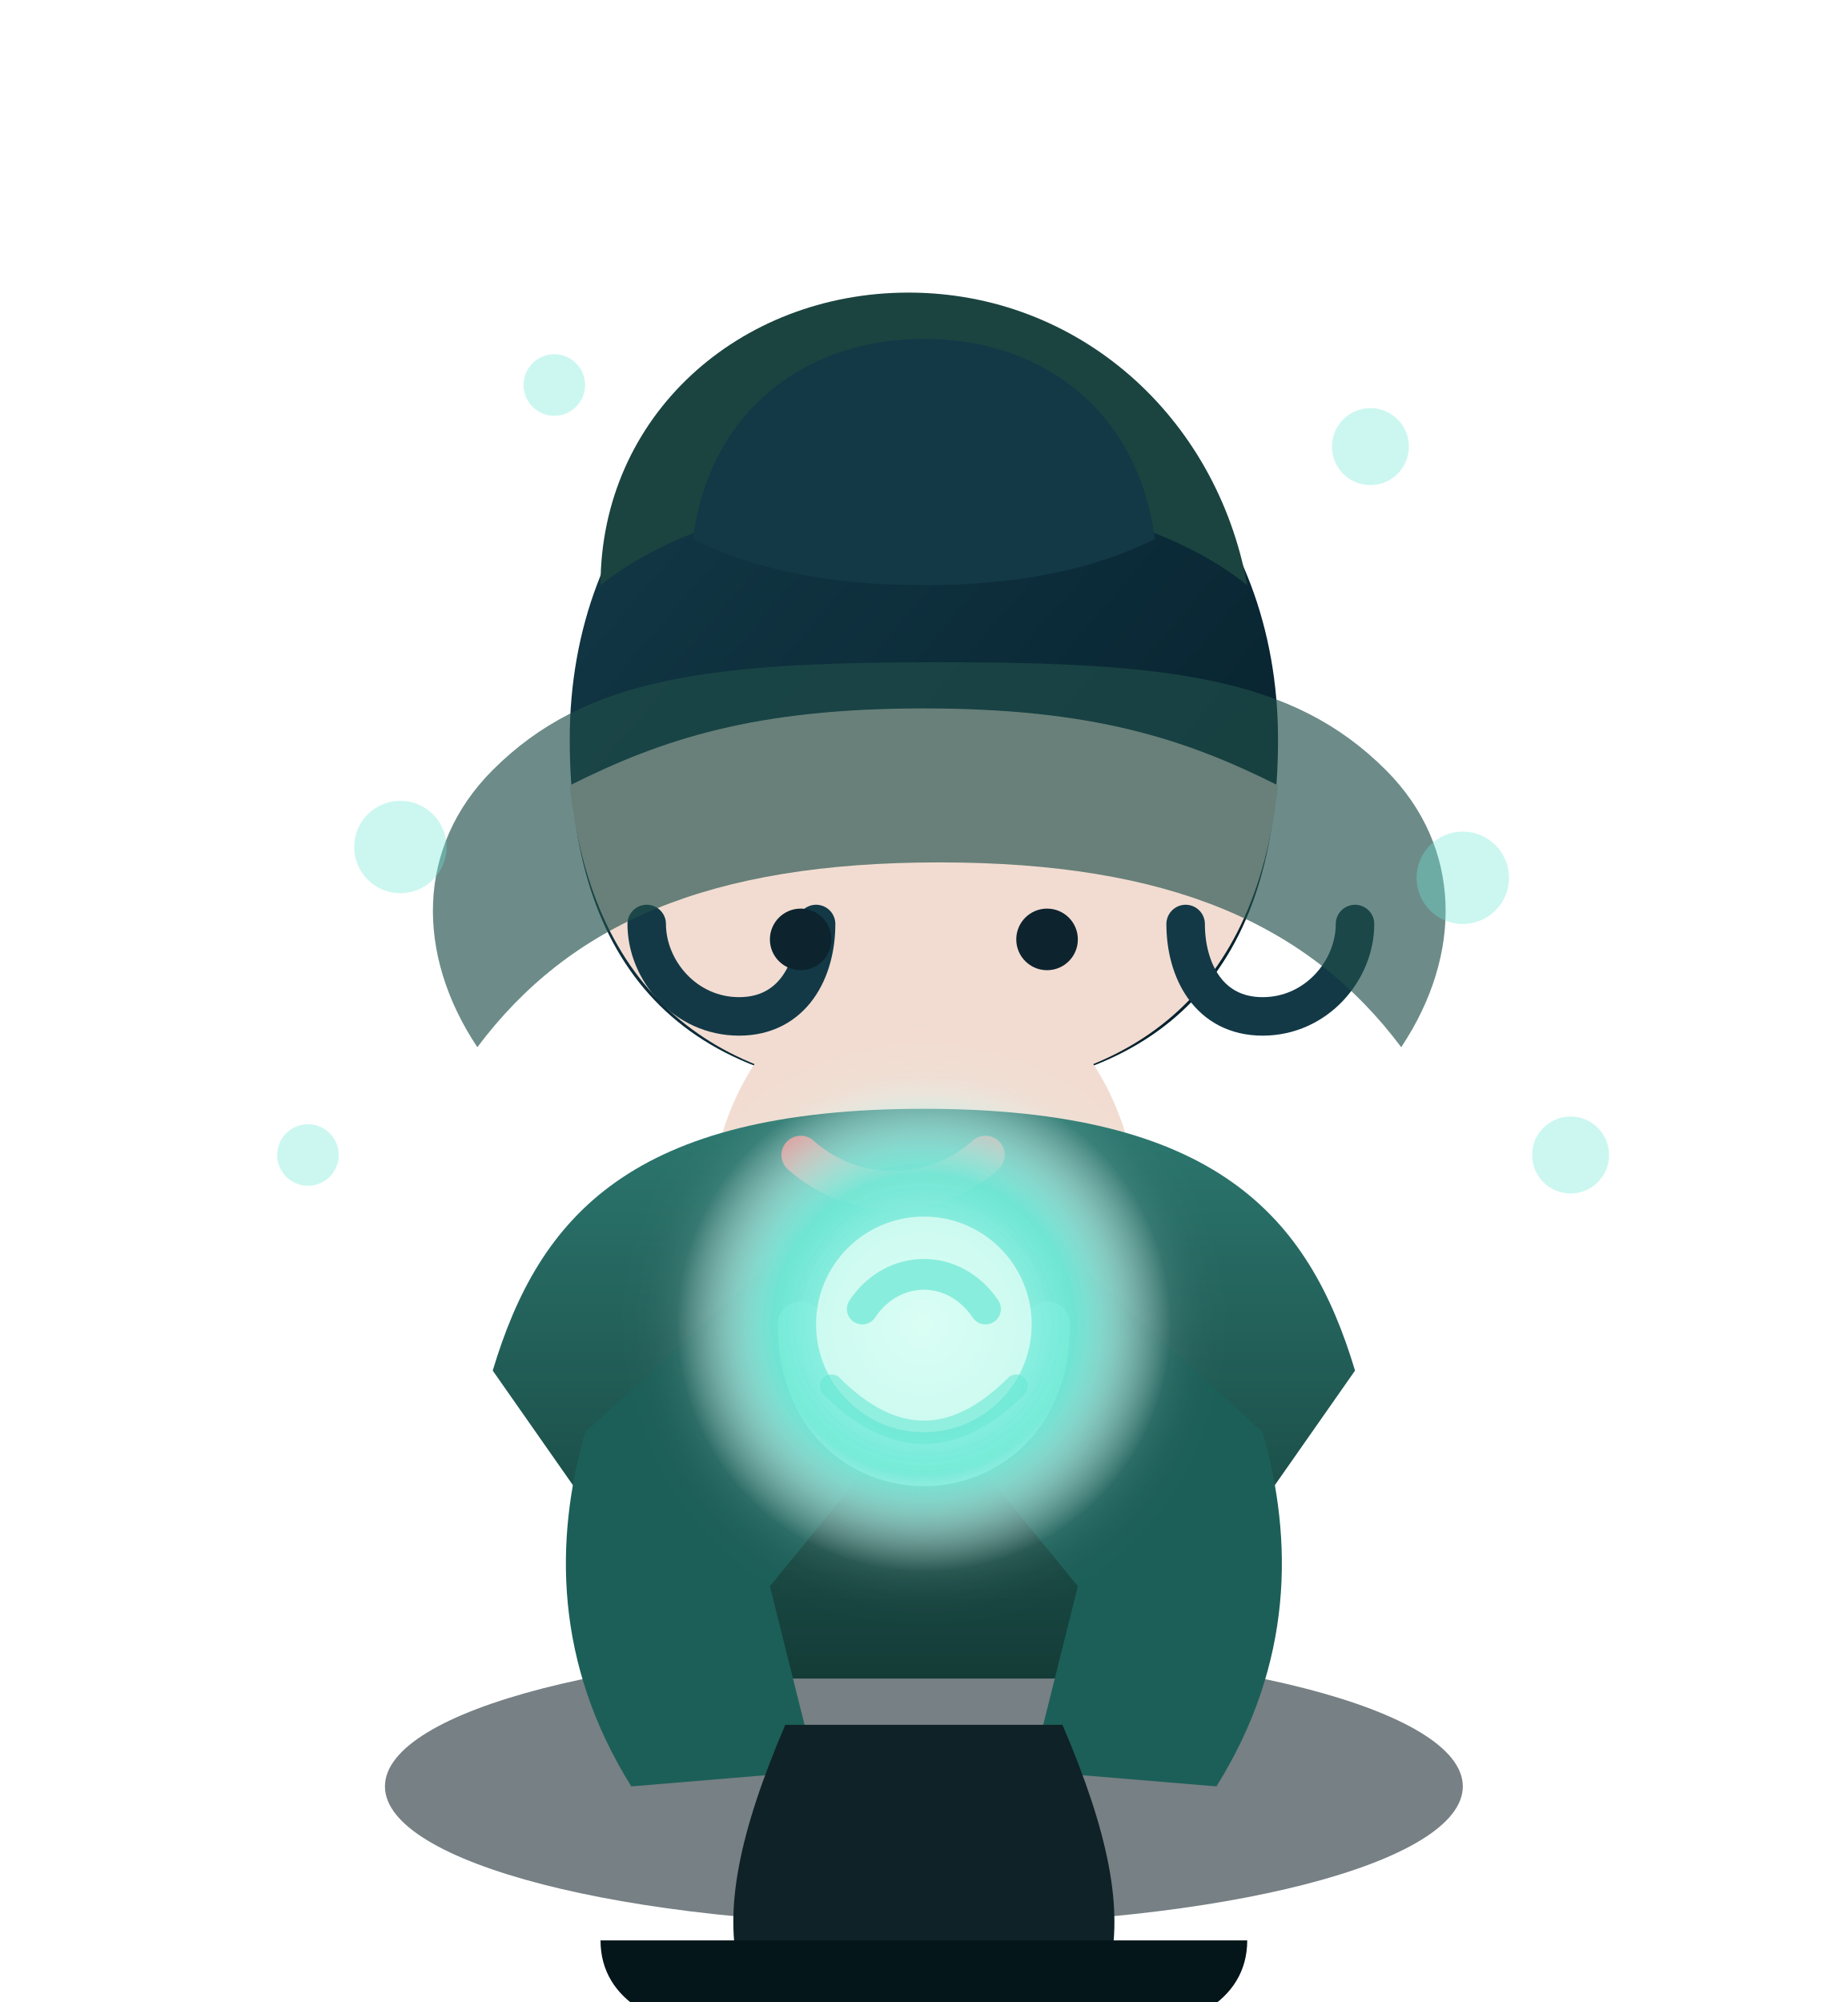
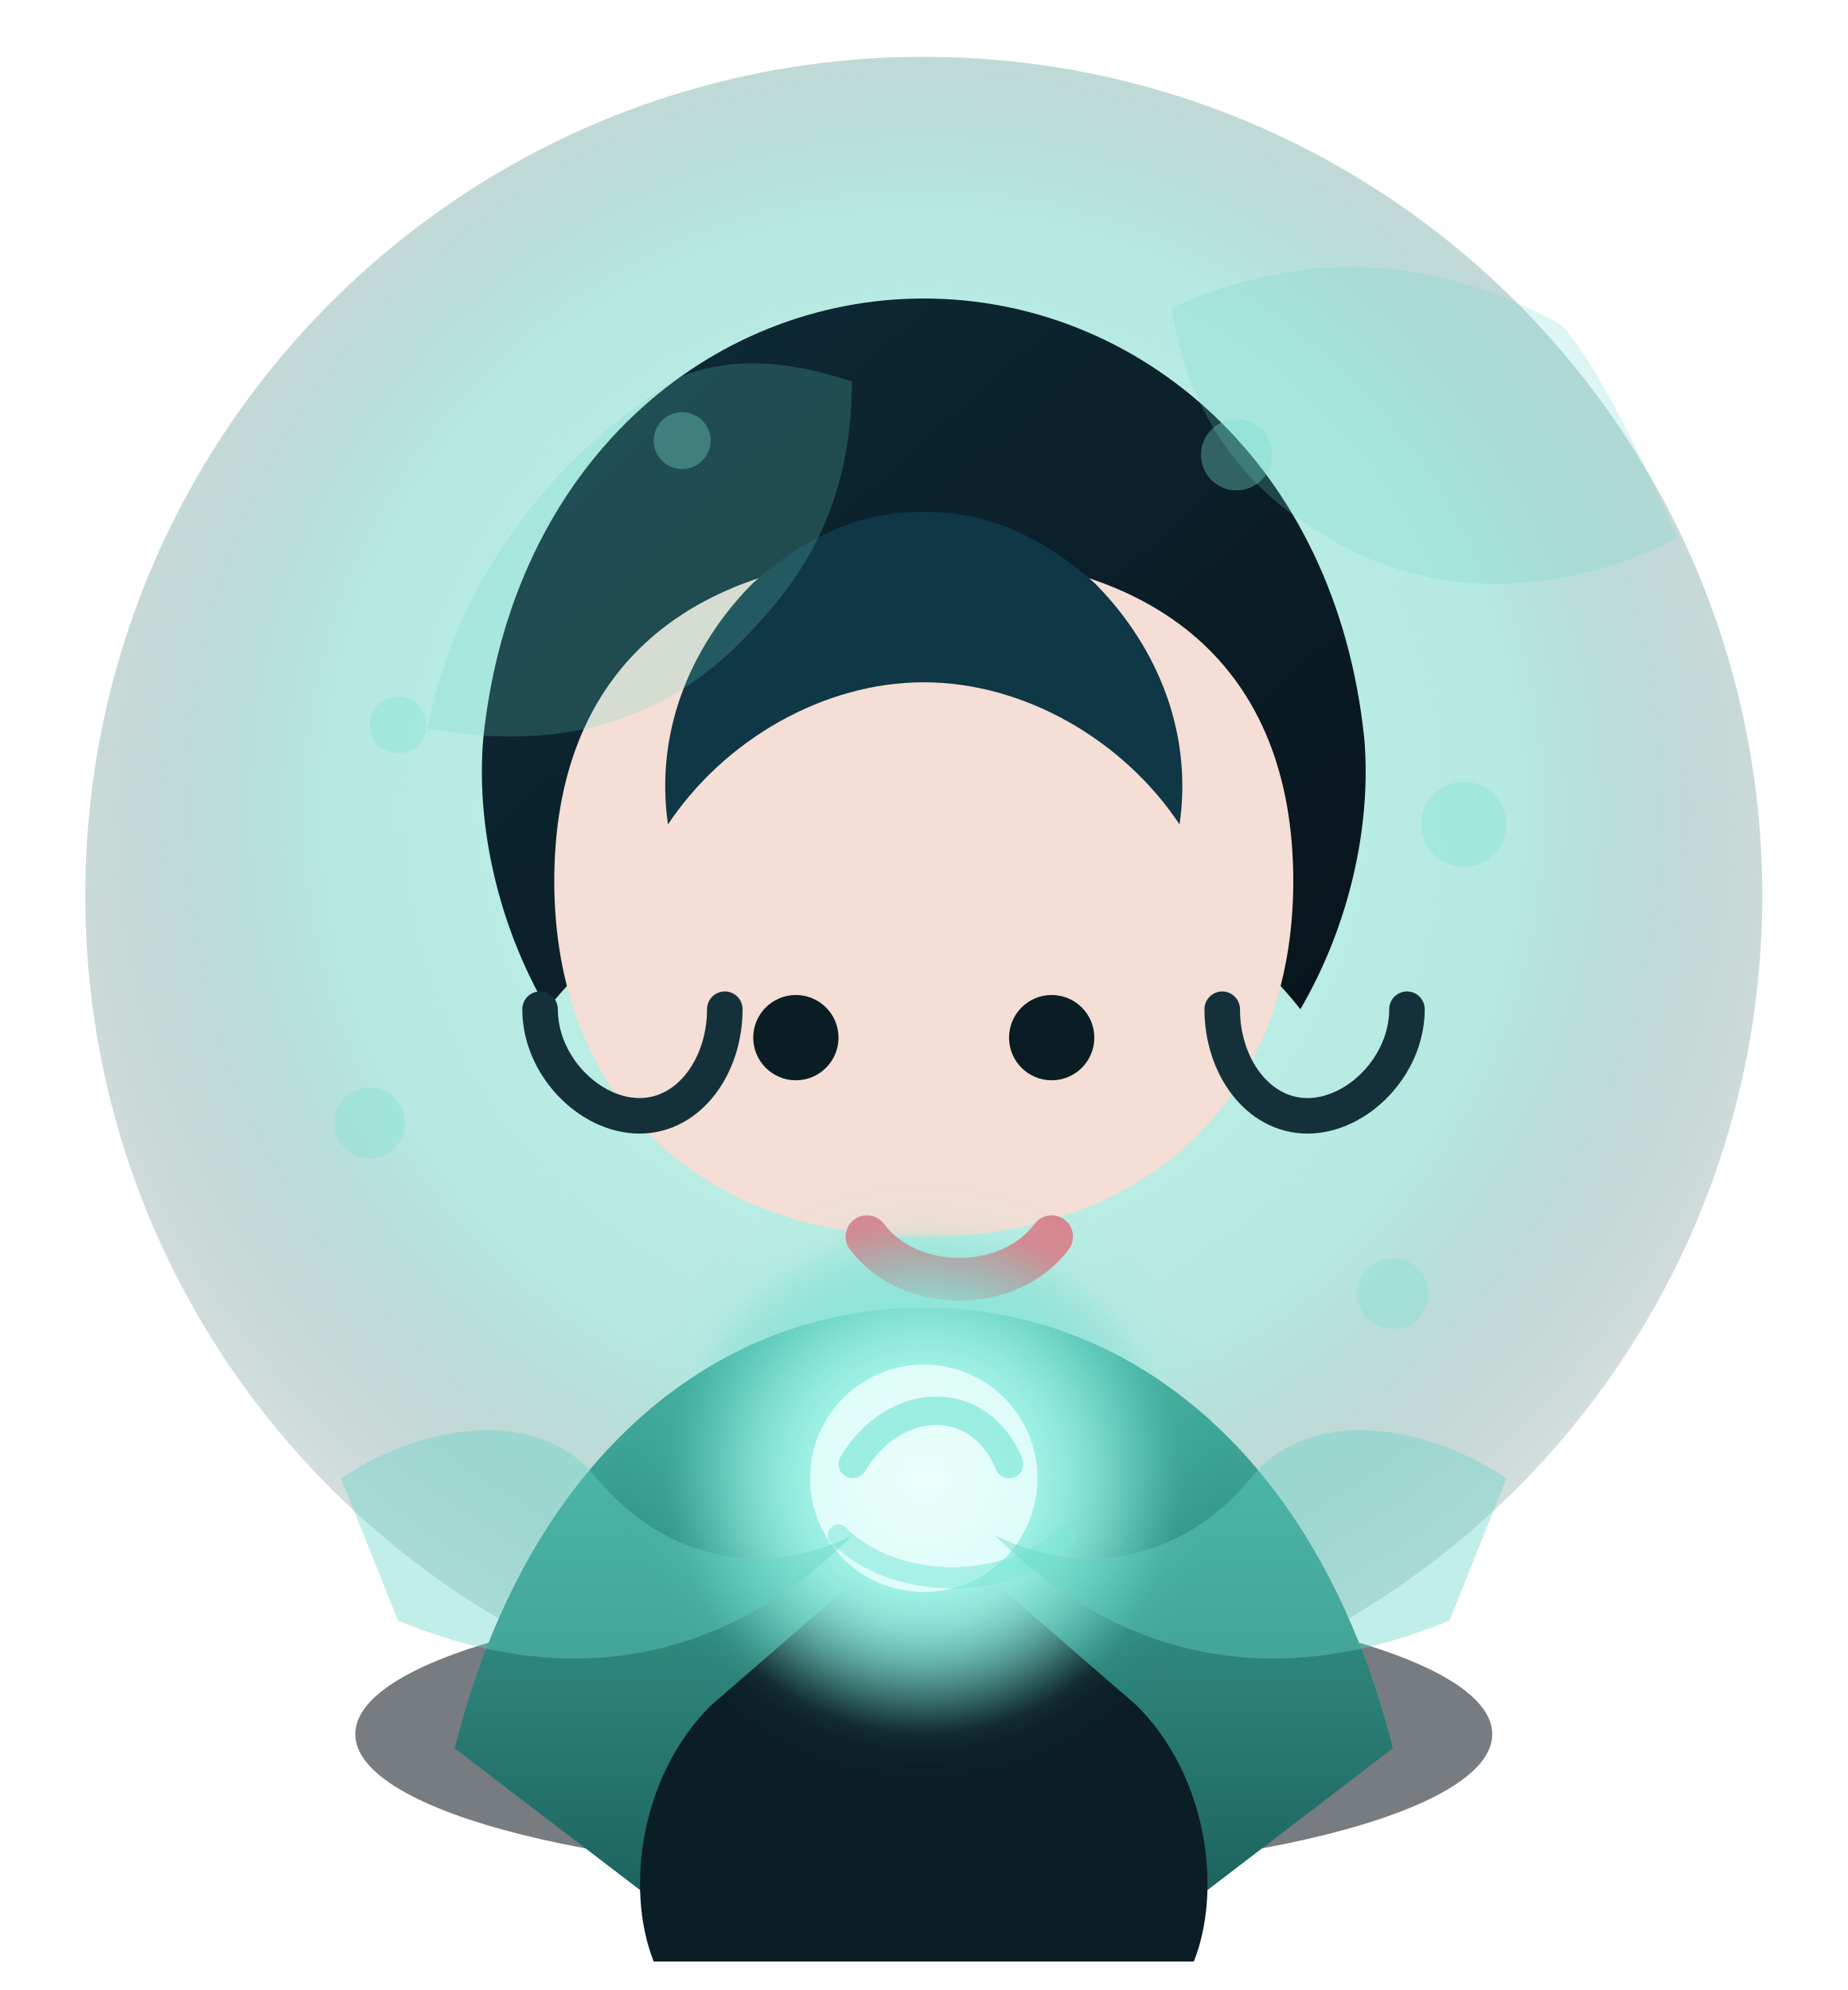
- <svg xmlns="http://www.w3.org/2000/svg" viewBox="0 0 240 260" role="img" aria-labelledby="title desc">
+ <svg xmlns="http://www.w3.org/2000/svg" viewBox="0 0 260 280" role="img" aria-labelledby="title desc">
  <defs>
+     <radialGradient id="aura" cx="0.5" cy="0.45" r="0.65">
+       <stop offset="0" stop-color="#c2fff0" stop-opacity="0.8" />
+       <stop offset="0.55" stop-color="#7ad6c7" stop-opacity="0.55" />
+       <stop offset="1" stop-color="#0b1c24" stop-opacity="0" />
+     </radialGradient>
    <linearGradient id="robe" x1="0" x2="0" y1="0" y2="1">
-       <stop offset="0%" stop-color="#2c7870" />
-       <stop offset="100%" stop-color="#143c37" />
+       <stop offset="0" stop-color="#46b7a7" />
+       <stop offset="1" stop-color="#1a5d5a" />
    </linearGradient>
    <linearGradient id="hair" x1="0" x2="1" y1="0.1" y2="1">
-       <stop offset="0%" stop-color="#133947" />
-       <stop offset="100%" stop-color="#051e2a" />
+       <stop offset="0" stop-color="#0d2b38" />
+       <stop offset="1" stop-color="#08141c" />
    </linearGradient>
    <radialGradient id="orb" cx="0.5" cy="0.5" r="0.5">
-       <stop offset="0%" stop-color="#c9fff4" stop-opacity="0.95" />
-       <stop offset="60%" stop-color="#6ee9d7" stop-opacity="0.85" />
-       <stop offset="100%" stop-color="rgba(255,255,255,0)" stop-opacity="0" />
+       <stop offset="0" stop-color="#f5fffd" />
+       <stop offset="0.45" stop-color="#9df0e4" />
+       <stop offset="1" stop-color="#67d5c7" stop-opacity="0" />
    </radialGradient>
-     <filter id="glow" x="-50%" y="-50%" width="200%" height="200%">
+     <filter id="softGlow" x="-40%" y="-40%" width="180%" height="180%">
      <feGaussianBlur stdDeviation="4" result="blur" />
      <feMerge>
        <feMergeNode in="blur" />
        <feMergeNode in="SourceGraphic" />
      </feMerge>
    </filter>
  </defs>
-   <g fill="none" stroke="none" stroke-width="0">
-     <ellipse cx="120" cy="232" rx="70" ry="18" fill="rgba(9, 25, 32, 0.55)" />
-     <g transform="translate(32 18)">
-       <path d="M88 28c-26 0-46 21-46 50s14 46 46 46 46-17 46-46S114 28 88 28z" fill="url(#hair)" />
-       <path d="M42 84c3 28 20 40 46 40s43-12 46-40c-12-6-24-10-46-10s-34 4-46 10z" fill="#f2dcd1" />
-       <path d="M60 142c0-20 12-34 28-34s28 14 28 34" fill="#f2dcd1" />
-       <path d="M32 160c6-20 18-34 56-34s50 14 56 34l-28 40H60z" fill="url(#robe)" />
-       <path d="M44 168c-4 14-4 30 6 46l24-2-6-24 18-22-18-20z" fill="#1c5f58" />
-       <path d="M132 168c4 14 4 30-6 46l-24-2 6-24-18-22 18-20z" fill="#1c5f58" />
-       <path d="M74 102c0 6-3 12-10 12s-12-6-12-12" stroke="#133947" stroke-width="5" stroke-linecap="round" />
-       <path d="M122 102c0 6 3 12 10 12s12-6 12-12" stroke="#133947" stroke-width="5" stroke-linecap="round" />
-       <path d="M96 132a18 18 0 0 1-24 0" stroke="#dc7f7f" stroke-width="5" stroke-linecap="round" />
-       <circle cx="72" cy="104" r="4" fill="#0d242f" />
-       <circle cx="104" cy="104" r="4" fill="#0d242f" />
-       <path d="M72 154c0 12 8 18 16 18s16-6 16-18" stroke="#f9f3ed" stroke-width="6" stroke-linecap="round" />
-       <g transform="translate(56 122)">
-         <circle cx="32" cy="32" r="32" fill="url(#orb)" filter="url(#glow)" />
-         <circle cx="32" cy="32" r="14" fill="#dffef5" opacity="0.8" />
-         <path d="M24 30c4-6 12-6 16 0" stroke="#69e7d4" stroke-width="4" stroke-linecap="round" opacity="0.7" />
-         <path d="M20 40c8 8 16 8 24 0" stroke="#69e7d4" stroke-width="3" stroke-linecap="round" opacity="0.6" />
+   <g stroke="none" stroke-width="0" fill="none">
+     <ellipse cx="130" cy="244" rx="80" ry="20" fill="rgba(7,18,24,0.55)" />
+     <circle cx="130" cy="126" r="118" fill="url(#aura)" />
+     <g transform="translate(36 30)">
+       <path d="M94 12c-30 0-58 23-62 62-1 12 2 26 9 38 11-14 32-26 53-26s42 12 53 26c7-12 10-26 9-38-4-39-32-62-62-62z" fill="url(#hair)" />
+       <path d="M94 48c-33 0-52 16-52 46 0 30 20 50 52 50s52-20 52-50c0-30-19-46-52-46z" fill="#f4ded5" />
+       <path d="M66 112c0 8-5 15-12 15s-14-7-14-15" stroke="#14313b" stroke-width="5" stroke-linecap="round" />
+       <path d="M136 112c0 8 5 15 12 15s14-7 14-15" stroke="#14313b" stroke-width="5" stroke-linecap="round" />
+       <circle cx="76" cy="116" r="6" fill="#0a1d25" />
+       <circle cx="112" cy="116" r="6" fill="#0a1d25" />
+       <path d="M86 144c6 8 20 8 26 0" stroke="#d9868f" stroke-width="6" stroke-linecap="round" />
+       <path d="M58 86c8-12 22-20 36-20s28 8 36 20c2-14-4-26-12-34-9-8-17-10-24-10s-15 2-24 10c-8 8-14 20-12 34z" fill="#0f3745" />
+       <path d="M94 154c-30 0-56 22-66 62l34 26 32-42 32 42 34-26c-10-40-36-62-66-62z" fill="url(#robe)" />
+       <path d="M64 210c-10 10-12 26-8 36h76c4-10 2-26-8-36l-30-26z" fill="#0b1e25" />
+       <g transform="translate(58 142)">
+         <circle cx="36" cy="36" r="36" fill="url(#orb)" filter="url(#softGlow)" />
+         <circle cx="36" cy="36" r="16" fill="#eafffb" opacity="0.85" />
+         <path d="M26 34c6-10 18-10 22 0" stroke="#7ce7d7" stroke-width="4" stroke-linecap="round" opacity="0.7" />
+         <path d="M24 44c8 8 24 8 32 0" stroke="#7ce7d7" stroke-width="3" stroke-linecap="round" opacity="0.55" />
      </g>
-       <path d="M30 118c-8-12-8-26 2-36 12-12 28-14 58-14s46 2 58 14c10 10 10 24 2 36-12-16-30-24-60-24s-48 8-60 24z" fill="#1f4f49" opacity="0.65" />
-       <path d="M46 58c10-8 26-12 42-12s32 4 42 12c-4-22-22-38-44-38s-40 16-40 38z" fill="#1b4440" />
-       <path d="M88 26c-16 0-28 10-30 26 8 4 18 6 30 6s22-2 30-6c-2-16-14-26-30-26z" fill="#133947" />
-       <path d="M70 206c-6 14-8 24-6 32h48c2-8 0-18-6-32z" fill="#0f2227" />
-       <path d="M46 234c0 8 8 12 18 12h48c10 0 18-4 18-12z" fill="#05161b" />
-       <g fill="#6ee9d7" opacity="0.35">
-         <circle cx="20" cy="92" r="6" />
-         <circle cx="8" cy="132" r="4" />
-         <circle cx="158" cy="96" r="6" />
-         <circle cx="172" cy="132" r="5" />
-         <circle cx="40" cy="32" r="4" />
-         <circle cx="146" cy="40" r="5" />
+       <g fill="#7ce2d2" opacity="0.35">
+         <circle cx="16" cy="128" r="5" />
+         <circle cx="20" cy="72" r="4" />
+         <circle cx="170" cy="86" r="6" />
+         <circle cx="160" cy="152" r="5" />
+         <circle cx="60" cy="32" r="4" />
+         <circle cx="138" cy="34" r="5" />
      </g>
+       <g fill="#63d4c6" opacity="0.4">
+         <path d="M12 178c12-8 28-10 36 0 10 12 24 14 36 8-18 18-40 22-64 12z" />
+         <path d="M176 178c-12-8-28-10-36 0-10 12-24 14-36 8 18 18 40 22 64 12z" />
+       </g>
+     </g>
+     <g transform="translate(30 32) rotate(-8)" fill="#67d5c7" opacity="0.22">
+       <path d="M62 30c-18 8-34 22-42 44 18 6 34 4 48-8 10-8 16-18 18-32-8-4-16-6-24-4z" />
+       <path d="M186 40c-16-12-34-16-54-10 0 14 6 26 16 34 14 12 32 14 50 8-4-14-8-26-12-32z" />
    </g>
  </g>
</svg>
